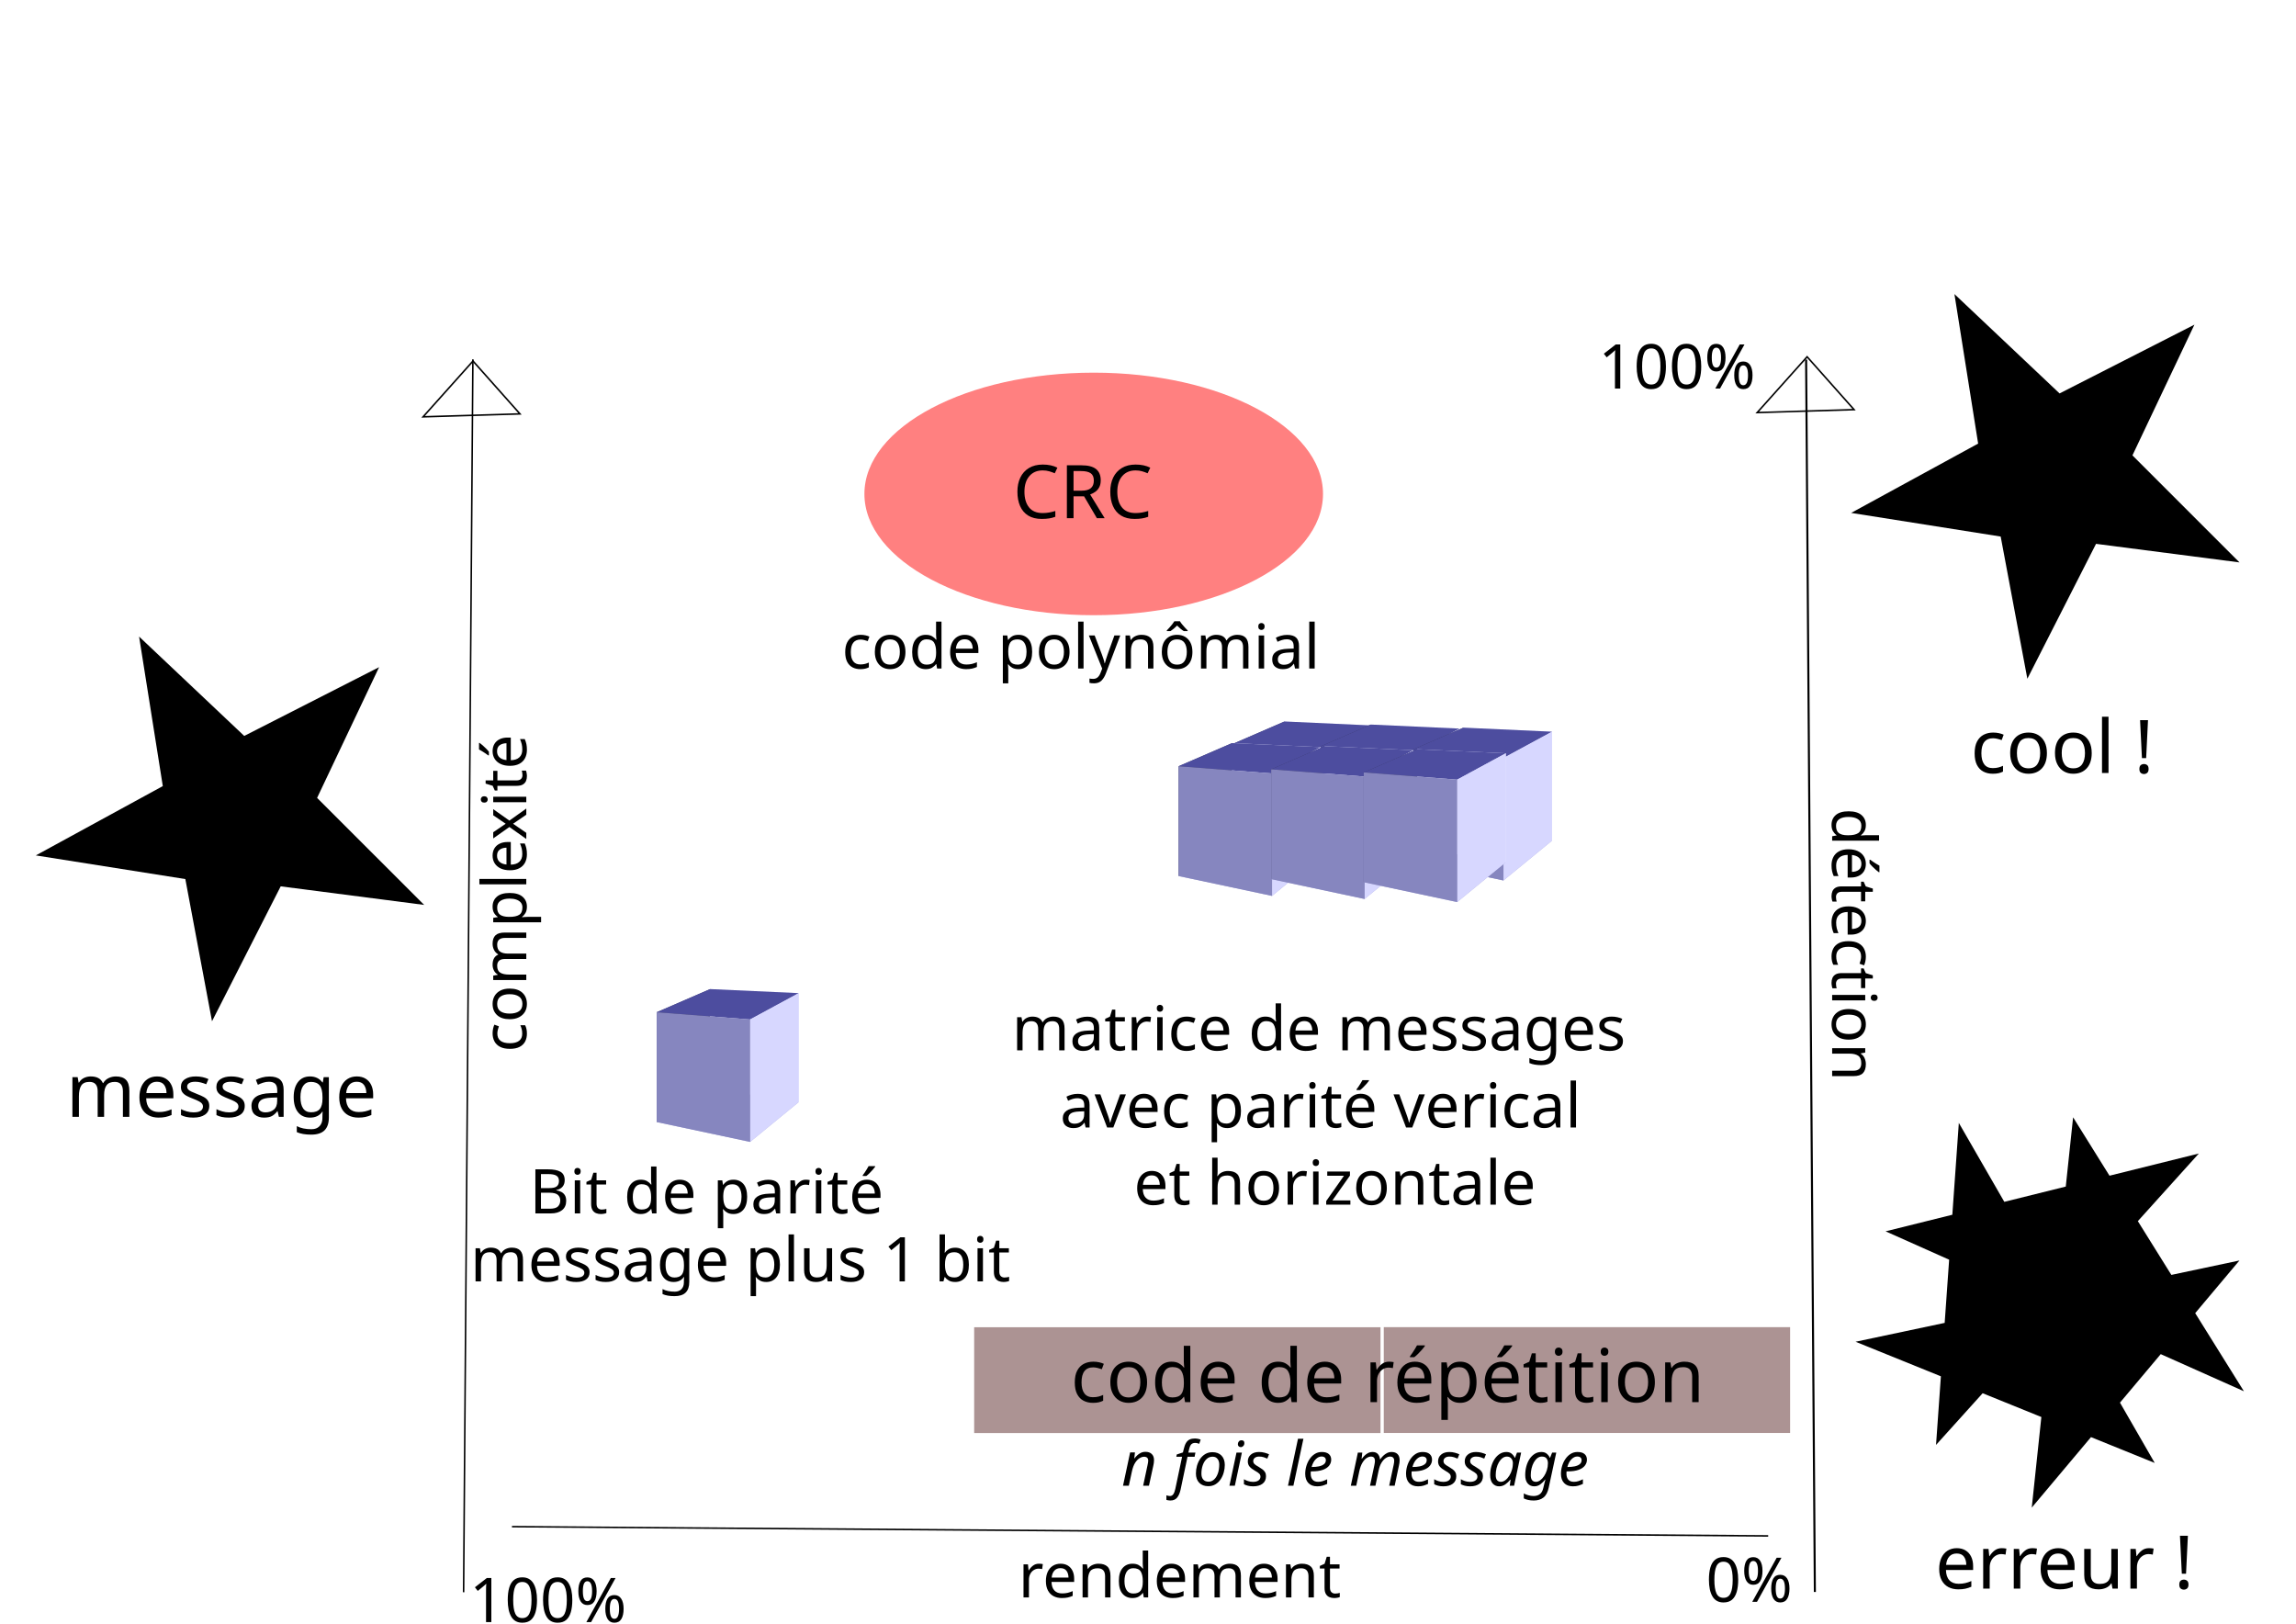
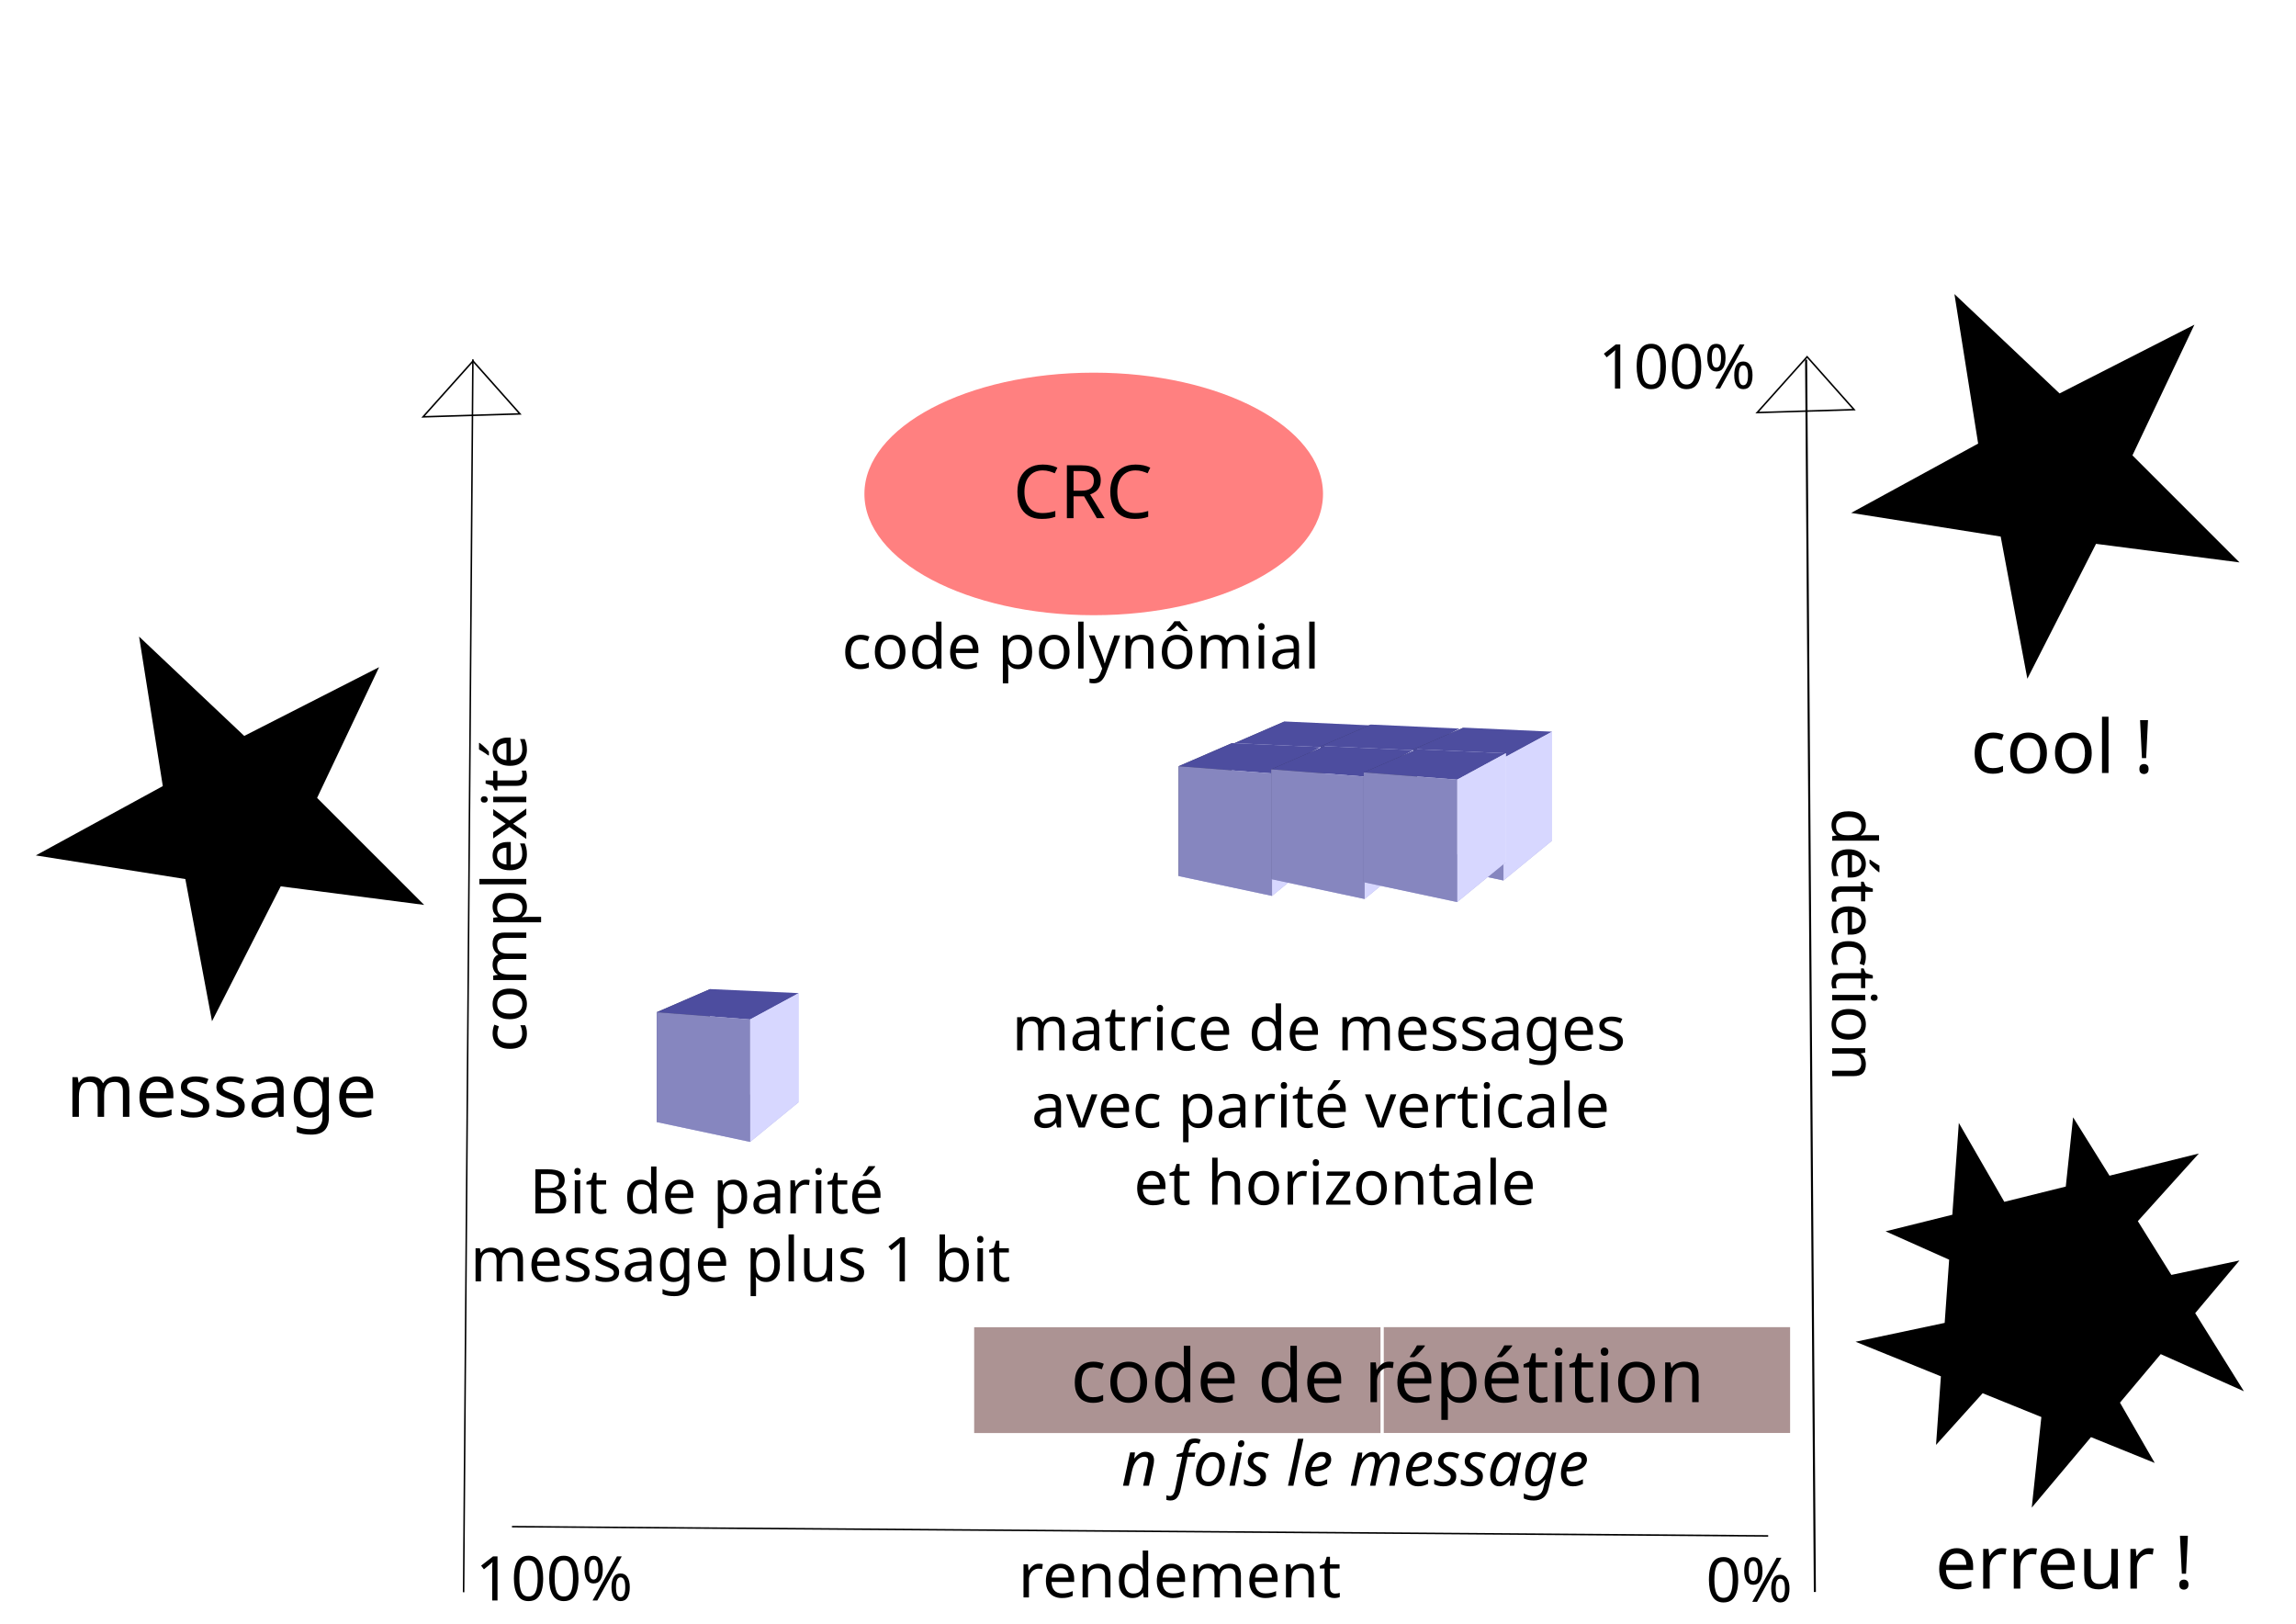
<svg xmlns="http://www.w3.org/2000/svg" width="1488.189" height="1052.362" id="svg2" version="1.1">
  <defs id="defs4">
    </defs>
  <g id="layer1" transform="translate(0,7.7734376e-6)">
    <flowRoot xml:space="preserve" id="flowRoot2985" style="font-size:40px;font-style:normal;font-weight:normal;line-height:125%;letter-spacing:0px;word-spacing:0px;fill:#000000;fill-opacity:1;stroke:none;font-family:Sans" transform="translate(5.714284,-7.255367)">
      <flowRegion id="flowRegion2987">
        <rect id="rect2989" width="1048.572" height="174.286" x="211.429" y="51.046" />
      </flowRegion>
-       <flowPara id="flowPara2991" style="font-size:64px;text-align:center;text-anchor:middle">Code Correcteurs</flowPara>
+       <flowPara id="flowPara2991" style="font-size:64px;text-align:center;text-anchor:middle">Codes Correcteurs</flowPara>
    </flowRoot>
    <path id="path3012" d="m 225.714,452.362 -40.181,84.718 69.394,69.36 -92.988,-12.035 -44.521,87.431 L 100.129,589.68 3.219,574.355 85.522,529.435 70.15,432.533 138.305,496.926 z" transform="translate(20,-20.00001)" />
    <path id="path3012-7" d="m 225.714,452.362 -40.181,84.718 69.394,69.36 -92.988,-12.035 -44.521,87.431 L 100.129,589.68 3.219,574.355 85.522,529.435 70.15,432.533 138.305,496.926 z" transform="translate(1196.641,-241.9648)" />
    <path id="path3012-7-6" d="M 225.714,452.362 22.676,502.794 254.927,606.44 144.221,428.924 117.418,681.836 252.036,521.692 3.219,574.355 197.124,652.897 70.15,432.533 55.372,641.218 z" transform="translate(1199.498,295.1781)" />
    <text xml:space="preserve" style="font-size:40px;font-style:normal;font-weight:normal;line-height:125%;letter-spacing:0px;word-spacing:0px;fill:#000000;fill-opacity:1;stroke:none;font-family:Sans" x="1254.286" y="1029.505" id="text3050">
      <tspan id="tspan3052" x="1254.286" y="1029.505" style="font-size:48px">erreur !</tspan>
    </text>
    <text xml:space="preserve" style="font-size:40px;font-style:normal;font-weight:normal;line-height:125%;letter-spacing:0px;word-spacing:0px;fill:#000000;fill-opacity:1;stroke:none;font-family:Sans" x="1277.249" y="500.947" id="text3050-0">
      <tspan id="tspan3052-3" x="1277.249" y="500.947" style="font-size:48px">cool !</tspan>
    </text>
    <path id="path3103" d="m 780,813.791 c 0,62.329 -54.365,112.857 -121.429,112.857 -67.063,0 -121.429,-50.528 -121.429,-112.857 0,-62.329 54.365,-112.857 121.429,-112.857 67.063,0 121.429,50.528 121.429,112.857 z" transform="matrix(1.223942,0,0,0.6963892,-97.14576,-246.6176)" style="fill:#ff8080" />
    <text xml:space="preserve" style="font-size:40px;font-style:normal;font-weight:normal;line-height:125%;letter-spacing:0px;word-spacing:0px;fill:#000000;fill-opacity:1;stroke:none;font-family:Sans" x="656.527" y="335.807" id="text3105">
      <tspan id="tspan3107" x="656.527" y="335.807" style="font-size:48px">CRC</tspan>
    </text>
    <rect style="fill:#ac9393" id="rect3109" width="263.373" height="68.571" x="896.912" y="860.076" />
    <rect style="fill:#ac9393" id="rect3109-4" width="263.373" height="68.571" x="631.419" y="860.127" />
    <text xml:space="preserve" style="font-size:40px;font-style:normal;font-weight:normal;line-height:125%;letter-spacing:0px;word-spacing:0px;fill:#000000;fill-opacity:1;stroke:none;font-family:Sans" x="694" y="908.648" id="text3111">
      <tspan id="tspan3113" x="694" y="908.648" style="font-size:48px">code de répétition</tspan>
    </text>
    <path style="fill:none;stroke:#000000;stroke-width:0.984px;stroke-linecap:butt;stroke-linejoin:miter;stroke-opacity:1" d="m 306.508,232.855 -6.016,799.016 z" id="path3115" />
    <path style="fill:none;stroke:#000000;stroke-width:1.331px;stroke-linecap:butt;stroke-linejoin:miter;stroke-opacity:1" d="m 1170.666,233.028 5.669,798.669 z" id="path3117" />
    <text xml:space="preserve" style="font-size:40px;font-style:normal;font-weight:normal;line-height:125%;letter-spacing:0px;word-spacing:0px;fill:#000000;fill-opacity:1;stroke:none;font-family:Sans" x="42.857" y="723.791" id="text3119">
      <tspan id="tspan3121" x="42.857" y="723.791" style="font-size:48px">message</tspan>
    </text>
    <text xml:space="preserve" style="font-size:40px;font-style:normal;font-weight:normal;line-height:125%;letter-spacing:0px;word-spacing:0px;fill:#000000;fill-opacity:1;stroke:none;font-family:Sans" x="343.143" y="786.362" id="text3125">
      <tspan id="tspan3127" x="343.143" y="786.362">Bit de parité</tspan>
    </text>
    <g style="fill:#ac9393" id="g3135">
      <path id="path3145" style="fill:#afafde;fill-rule:evenodd;stroke:none" d="m 797.938,553.729 60.557,12.866 31.509,-25.812 -57.428,-9.181 z" />
      <path id="path3137" style="fill:#353564;fill-rule:evenodd;stroke:none" d="m 797.938,482.571 0,71.159 34.638,-22.126 0,-64.041 z" />
      <path id="path3147" style="fill:#e9e9ff;fill-rule:evenodd;stroke:none" d="m 832.576,467.562 57.428,2.62 0,70.602 -57.428,-9.181 z" />
      <path id="path3139" style="fill:#4d4d9f;fill-rule:evenodd;stroke:none" d="m 797.938,482.571 60.557,4.673 31.509,-17.062 -57.428,-2.62 z" />
      <path id="path3143" style="fill:#d7d7ff;fill-rule:evenodd;stroke:none" d="m 858.495,487.244 0,79.352 31.509,-25.812 0,-70.602 z" />
      <path id="path3141" style="fill:#8686bf;fill-rule:evenodd;stroke:none" d="m 797.938,482.571 60.557,4.673 0,79.352 -60.557,-12.866 z" />
    </g>
    <g id="g3163" style="fill:#ac9393">
      <path d="m 853.938,555.729 60.557,12.866 31.509,-25.812 -57.428,-9.181 z" style="fill:#afafde;fill-rule:evenodd;stroke:none" id="path3165" />
      <path d="m 853.938,484.571 0,71.159 34.638,-22.126 0,-64.041 z" style="fill:#353564;fill-rule:evenodd;stroke:none" id="path3167" />
      <path d="m 888.576,469.562 57.428,2.62 0,70.602 -57.428,-9.181 z" style="fill:#e9e9ff;fill-rule:evenodd;stroke:none" id="path3169" />
      <path d="m 853.938,484.571 60.557,4.673 31.509,-17.062 -57.428,-2.62 z" style="fill:#4d4d9f;fill-rule:evenodd;stroke:none" id="path3171" />
      <path d="m 914.495,489.244 0,79.352 31.509,-25.812 0,-70.602 z" style="fill:#d7d7ff;fill-rule:evenodd;stroke:none" id="path3173" />
      <path d="m 853.938,484.571 60.557,4.673 0,79.352 -60.557,-12.866 z" style="fill:#8686bf;fill-rule:evenodd;stroke:none" id="path3175" />
    </g>
    <g style="fill:#ac9393" id="g3179">
      <path id="path3181" style="fill:#afafde;fill-rule:evenodd;stroke:none" d="m 913.938,557.729 60.557,12.866 31.509,-25.812 -57.428,-9.181 z" />
      <path id="path3183" style="fill:#353564;fill-rule:evenodd;stroke:none" d="m 913.938,486.571 0,71.159 34.638,-22.126 0,-64.041 z" />
      <path id="path3185" style="fill:#e9e9ff;fill-rule:evenodd;stroke:none" d="m 948.576,471.562 57.428,2.62 0,70.602 -57.428,-9.181 z" />
      <path id="path3187" style="fill:#4d4d9f;fill-rule:evenodd;stroke:none" d="m 913.938,486.571 60.557,4.673 31.509,-17.062 -57.428,-2.62 z" />
      <path id="path3189" style="fill:#d7d7ff;fill-rule:evenodd;stroke:none" d="m 974.495,491.244 0,79.352 31.509,-25.812 0,-70.602 z" />
      <path id="path3191" style="fill:#8686bf;fill-rule:evenodd;stroke:none" d="m 913.938,486.571 60.557,4.673 0,79.352 -60.557,-12.866 z" />
    </g>
    <g id="g3195" style="fill:#ac9393">
      <path d="m 763.938,567.729 60.557,12.866 31.509,-25.812 -57.428,-9.181 z" style="fill:#afafde;fill-rule:evenodd;stroke:none" id="path3197" />
      <path d="m 763.938,496.571 0,71.159 34.638,-22.126 0,-64.041 z" style="fill:#353564;fill-rule:evenodd;stroke:none" id="path3199" />
      <path d="m 798.576,481.562 57.428,2.62 0,70.602 -57.428,-9.181 z" style="fill:#e9e9ff;fill-rule:evenodd;stroke:none" id="path3201" />
      <path d="m 763.938,496.571 60.557,4.673 31.509,-17.062 -57.428,-2.62 z" style="fill:#4d4d9f;fill-rule:evenodd;stroke:none" id="path3203" />
      <path d="m 824.495,501.244 0,79.352 31.509,-25.812 0,-70.602 z" style="fill:#d7d7ff;fill-rule:evenodd;stroke:none" id="path3205" />
      <path d="m 763.938,496.571 60.557,4.673 0,79.352 -60.557,-12.866 z" style="fill:#8686bf;fill-rule:evenodd;stroke:none" id="path3207" />
    </g>
    <g style="fill:#ac9393" id="g3211">
      <path id="path3213" style="fill:#afafde;fill-rule:evenodd;stroke:none" d="m 823.938,569.729 60.557,12.866 31.509,-25.812 -57.428,-9.181 z" />
      <path id="path3215" style="fill:#353564;fill-rule:evenodd;stroke:none" d="m 823.938,498.571 0,71.159 34.638,-22.126 0,-64.041 z" />
      <path id="path3217" style="fill:#e9e9ff;fill-rule:evenodd;stroke:none" d="m 858.576,483.562 57.428,2.62 0,70.602 -57.428,-9.181 z" />
      <path id="path3219" style="fill:#4d4d9f;fill-rule:evenodd;stroke:none" d="m 823.938,498.571 60.557,4.673 31.509,-17.062 -57.428,-2.62 z" />
      <path id="path3221" style="fill:#d7d7ff;fill-rule:evenodd;stroke:none" d="m 884.495,503.244 0,79.352 31.509,-25.812 0,-70.602 z" />
      <path id="path3223" style="fill:#8686bf;fill-rule:evenodd;stroke:none" d="m 823.938,498.571 60.557,4.673 0,79.352 -60.557,-12.866 z" />
    </g>
    <g id="g3227" style="fill:#ac9393">
      <path d="m 883.938,571.729 60.557,12.866 31.509,-25.812 -57.428,-9.181 z" style="fill:#afafde;fill-rule:evenodd;stroke:none" id="path3229" />
      <path d="m 883.938,500.571 0,71.159 34.638,-22.126 0,-64.041 z" style="fill:#353564;fill-rule:evenodd;stroke:none" id="path3231" />
      <path d="m 918.576,485.562 57.428,2.62 0,70.602 -57.428,-9.181 z" style="fill:#e9e9ff;fill-rule:evenodd;stroke:none" id="path3233" />
      <path d="m 883.938,500.571 60.557,4.673 31.509,-17.062 -57.428,-2.62 z" style="fill:#4d4d9f;fill-rule:evenodd;stroke:none" id="path3235" />
      <path d="m 944.495,505.244 0,79.352 31.509,-25.812 0,-70.602 z" style="fill:#d7d7ff;fill-rule:evenodd;stroke:none" id="path3237" />
      <path d="m 883.938,500.571 60.557,4.673 0,79.352 -60.557,-12.866 z" style="fill:#8686bf;fill-rule:evenodd;stroke:none" id="path3239" />
    </g>
    <flowRoot xml:space="preserve" id="flowRoot3243" style="font-size:40px;font-style:normal;font-weight:normal;line-height:125%;letter-spacing:0px;word-spacing:0px;fill:#000000;fill-opacity:1;stroke:none;font-family:Sans" transform="translate(400.5714,-115.4286)">
      <flowRegion id="flowRegion3245">
        <rect id="rect3247" width="297.143" height="65.714" x="351.429" y="709.505" />
      </flowRegion>
      <flowPara id="flowPara3249">parité croisée</flowPara>
    </flowRoot>
    <g style="fill:#ac9393" id="g3251">
      <path id="path3253" style="fill:#afafde;fill-rule:evenodd;stroke:none" d="m 425.652,727.158 60.557,12.866 31.509,-25.812 -57.428,-9.181 z" />
      <path id="path3255" style="fill:#353564;fill-rule:evenodd;stroke:none" d="m 425.652,655.999 0,71.159 34.638,-22.126 0,-64.041 z" />
      <path id="path3257" style="fill:#e9e9ff;fill-rule:evenodd;stroke:none" d="m 460.29,640.991 57.428,2.62 0,70.602 -57.428,-9.181 z" />
      <path id="path3259" style="fill:#4d4d9f;fill-rule:evenodd;stroke:none" d="m 425.652,655.999 60.557,4.673 31.509,-17.062 -57.428,-2.62 z" />
      <path id="path3261" style="fill:#d7d7ff;fill-rule:evenodd;stroke:none" d="m 486.209,660.672 0,79.352 31.509,-25.812 0,-70.602 z" />
      <path id="path3263" style="fill:#8686bf;fill-rule:evenodd;stroke:none" d="m 425.652,655.999 60.557,4.673 0,79.352 -60.557,-12.866 z" />
    </g>
    <text xml:space="preserve" style="font-size:40px;font-style:normal;font-weight:normal;line-height:125%;letter-spacing:0px;word-spacing:0px;fill:#000000;fill-opacity:1;stroke:none;font-family:Sans" x="1105.714" y="1038.076" id="text3067">
      <tspan id="tspan3069" x="1105.714" y="1038.076">0%</tspan>
    </text>
    <text xml:space="preserve" style="font-size:40px;font-style:normal;font-weight:normal;line-height:125%;letter-spacing:0px;word-spacing:0px;fill:#000000;fill-opacity:1;stroke:none;font-family:Sans" x="1036" y="251.791" id="text3071">
      <tspan id="tspan3073" x="1036" y="251.791">100%</tspan>
    </text>
-     <text xml:space="preserve" style="font-size:40px;font-style:normal;font-weight:normal;line-height:125%;letter-spacing:0px;word-spacing:0px;fill:#000000;fill-opacity:1;stroke:none;font-family:Sans" x="304.271" y="1051.208" id="text3071-9">
-       <tspan id="tspan3073-2" x="304.271" y="1051.208">100%</tspan>
+     <text xml:space="preserve" style="font-size:40px;font-style:normal;font-weight:normal;line-height:125%;letter-spacing:0px;word-spacing:0px;fill:#000000;fill-opacity:1;stroke:none;font-family:Sans" x="308.271" y="1037.208" id="text3071-9">
+       <tspan id="tspan3073-2" x="308.271" y="1037.208">100%</tspan>
    </text>
    <text xml:space="preserve" style="font-size:40px;font-style:normal;font-weight:normal;line-height:125%;letter-spacing:0px;word-spacing:0px;fill:#000000;fill-opacity:1;stroke:none;font-family:Sans" x="660" y="1035.219" id="text3096">
      <tspan id="tspan3098" x="660" y="1035.219">rendement</tspan>
    </text>
    <text xml:space="preserve" style="font-size:40px;font-style:normal;font-weight:normal;line-height:125%;letter-spacing:0px;word-spacing:0px;fill:#000000;fill-opacity:1;stroke:none;font-family:Sans" x="523.573" y="-1187.536" id="text3100" transform="matrix(0,1,-1,0,0,0)">
      <tspan id="tspan3102" x="523.573" y="-1187.536">détection</tspan>
    </text>
    <path style="fill:none;stroke:#000000;stroke-width:0.993px;stroke-linecap:butt;stroke-linejoin:miter;stroke-opacity:1" d="m 331.844,989.359 814.231,6.007 z" id="path3115-0" />
    <text xml:space="preserve" style="font-size:40px;font-style:normal;font-weight:normal;line-height:125%;letter-spacing:0px;word-spacing:0px;fill:#000000;fill-opacity:1;stroke:none;font-family:Sans" x="726.948" y="962.824" id="text3243">
      <tspan id="tspan3245" x="726.948" y="962.824" style="font-style:italic;-inkscape-font-specification:Sans Italic">n fois le message</tspan>
    </text>
    <text xml:space="preserve" style="font-size:40px;font-style:normal;font-weight:normal;line-height:125%;letter-spacing:0px;word-spacing:0px;fill:#000000;fill-opacity:1;stroke:none;font-family:Sans" x="304.832" y="830.389" id="text3247">
      <tspan id="tspan3249" x="304.832" y="830.389">message plus 1 bit</tspan>
    </text>
    <text xml:space="preserve" style="font-size:40px;font-style:normal;font-weight:normal;line-height:125%;letter-spacing:0px;word-spacing:0px;fill:#000000;fill-opacity:1;stroke:none;font-family:Sans" x="891.2" y="680.662" id="text3247-5">
      <tspan id="tspan3249-7" x="891.2" y="680.662" style="text-align:center;text-anchor:middle">matrice de messages</tspan>
-       <tspan x="897.567" y="730.662" id="tspan3272" style="text-align:center;text-anchor:middle">avec parité verical </tspan>
+       <tspan x="897.567" y="730.662" id="tspan3272" style="text-align:center;text-anchor:middle">avec parité verticale </tspan>
      <tspan x="891.2" y="780.662" id="tspan3274" style="text-align:center;text-anchor:middle">et horizontale</tspan>
    </text>
    <text xml:space="preserve" style="font-size:40px;font-style:normal;font-weight:normal;line-height:125%;letter-spacing:0px;word-spacing:0px;fill:#000000;fill-opacity:1;stroke:none;font-family:Sans" x="545.641" y="433.243" id="text3276">
      <tspan id="tspan3278" x="545.641" y="433.243">code polynômial</tspan>
    </text>
    <text xml:space="preserve" style="font-size:40px;font-style:normal;font-weight:normal;line-height:125%;letter-spacing:0px;word-spacing:0px;fill:#000000;fill-opacity:1;stroke:none;font-family:Sans" x="-681.906" y="341.127" id="text3100-0" transform="matrix(0,-1,1,0,0,0)">
      <tspan id="tspan3102-1" x="-681.906" y="341.127">complexité</tspan>
    </text>
    <path style="fill:none;stroke:#000000;stroke-width:1px;stroke-linecap:butt;stroke-linejoin:miter;stroke-opacity:1" d="m 274.227,270.13 32.351,-36.157 30.448,34.254 z" id="path3114" />
    <path style="fill:none;stroke:#000000;stroke-width:1px;stroke-linecap:butt;stroke-linejoin:miter;stroke-opacity:1" d="m 1138.949,267.372 32.351,-36.157 30.448,34.254 z" id="path3114-5" />
  </g>
</svg>
